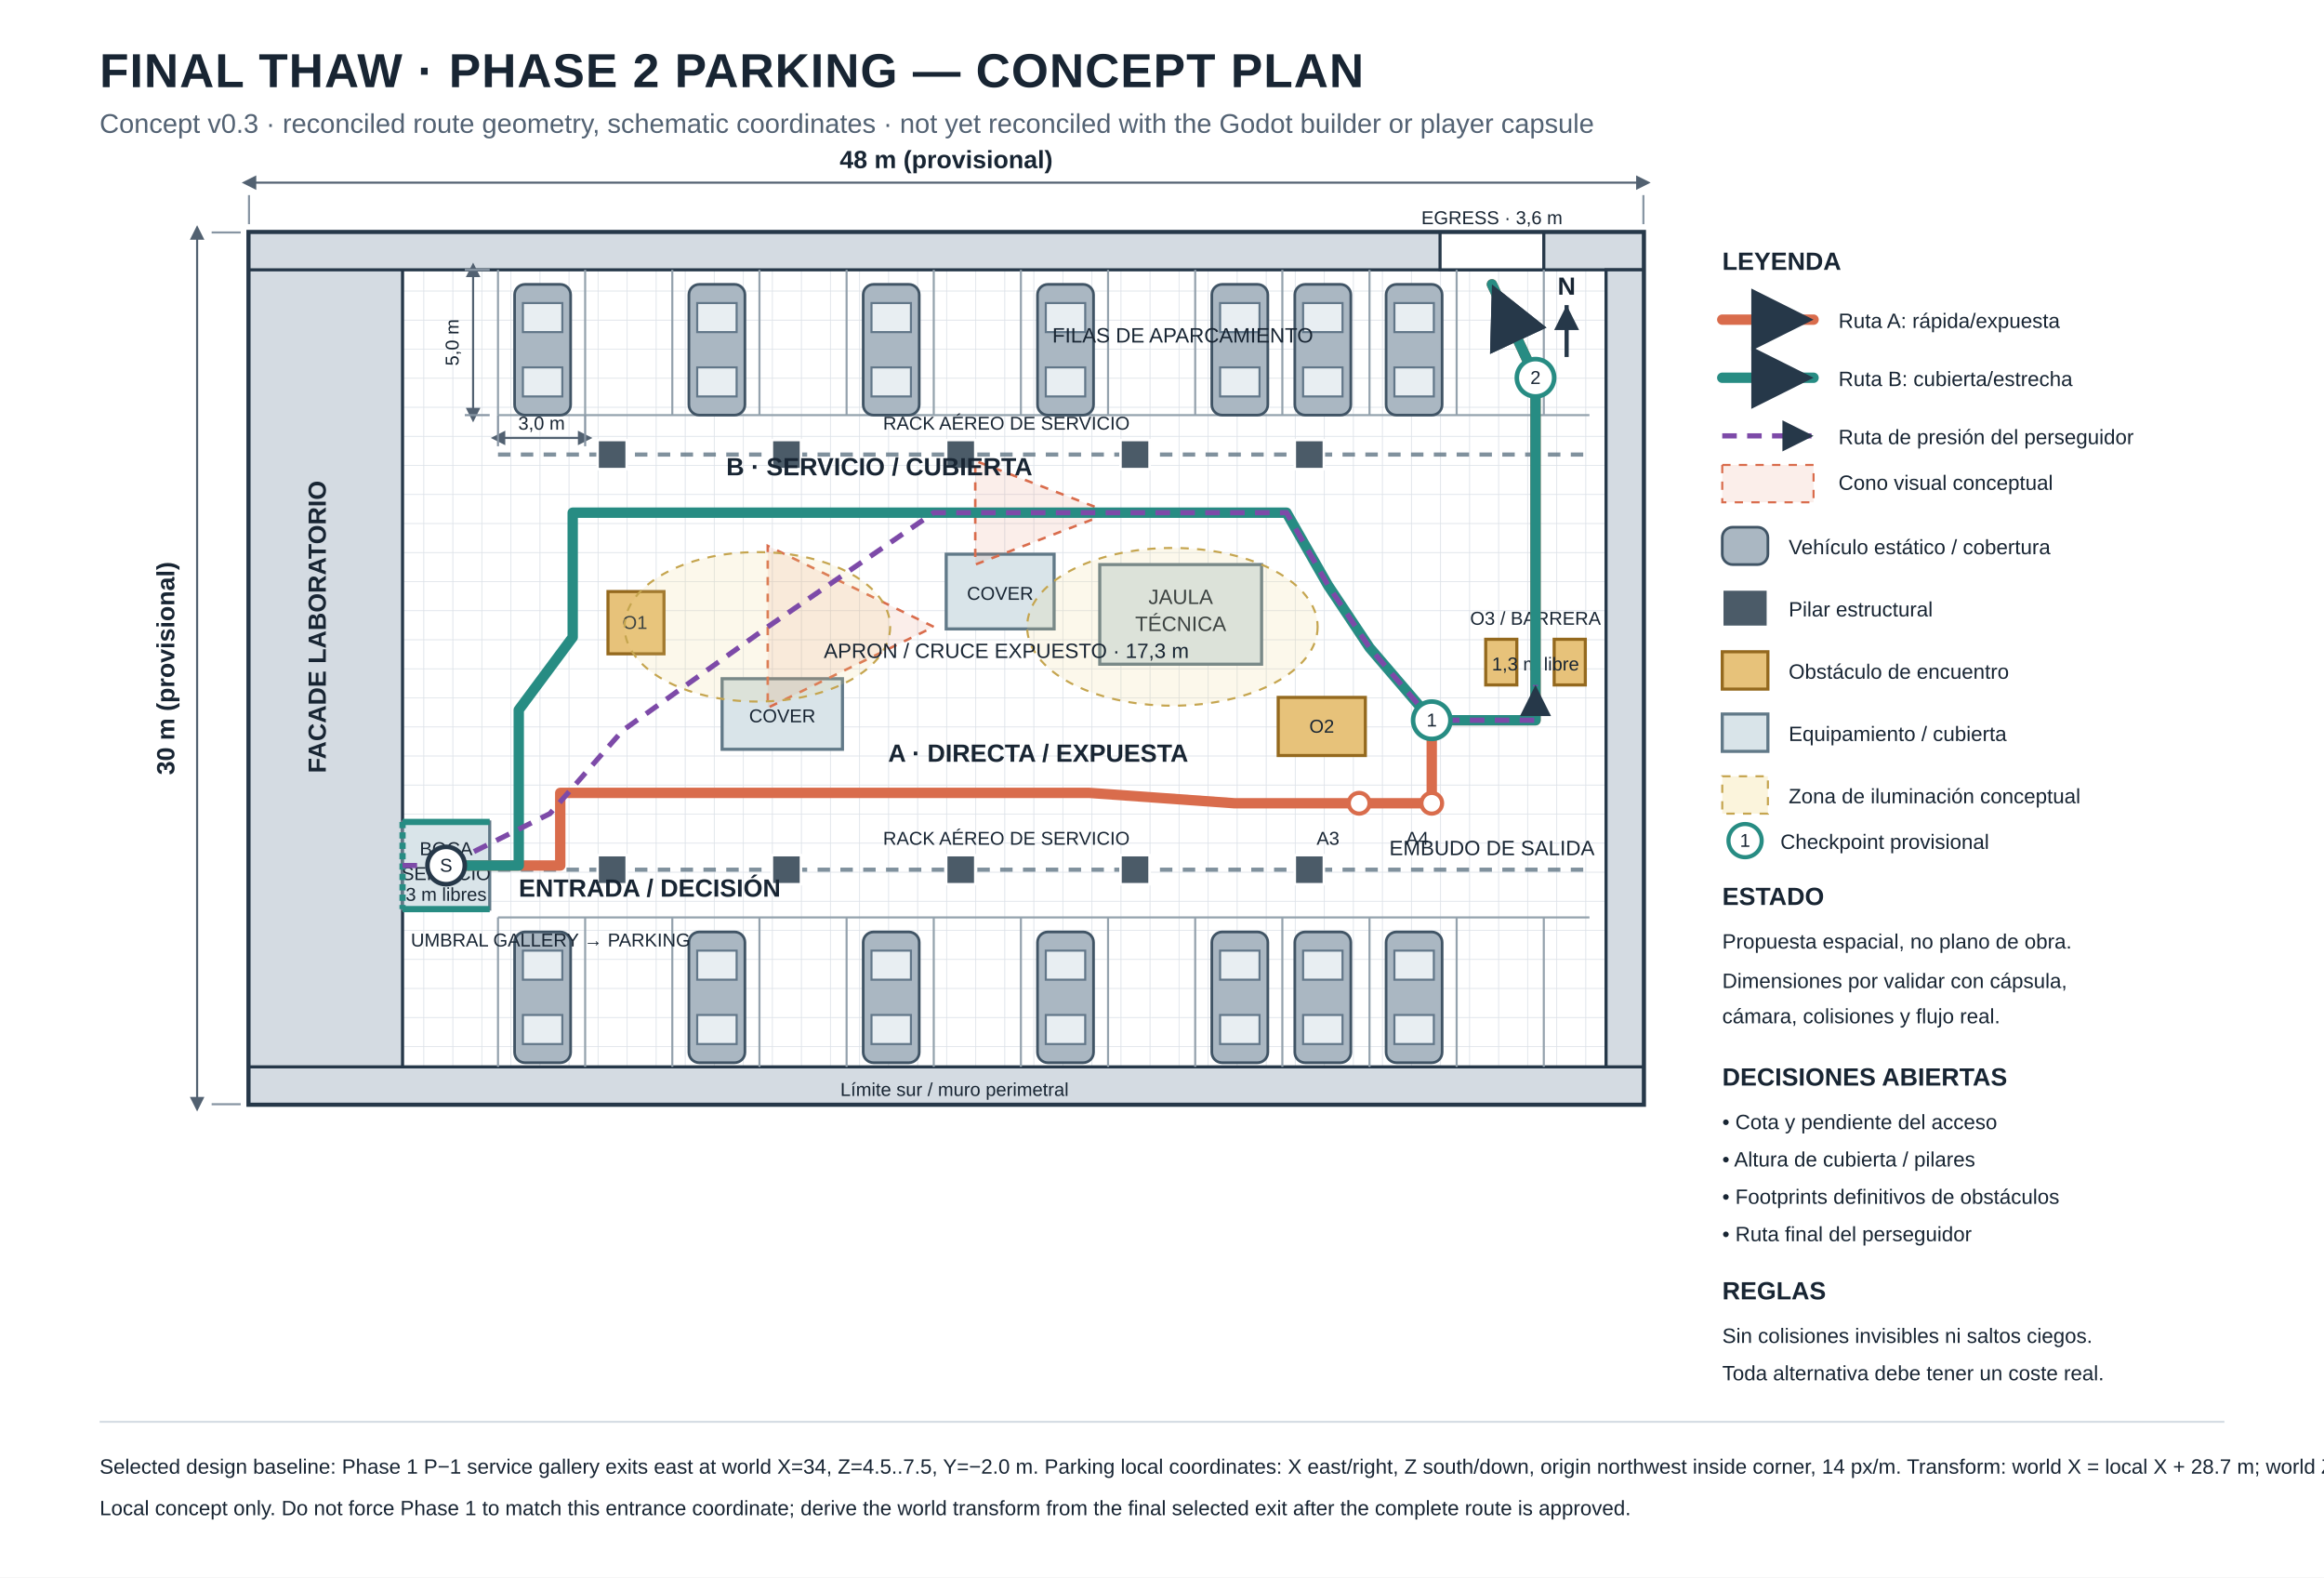
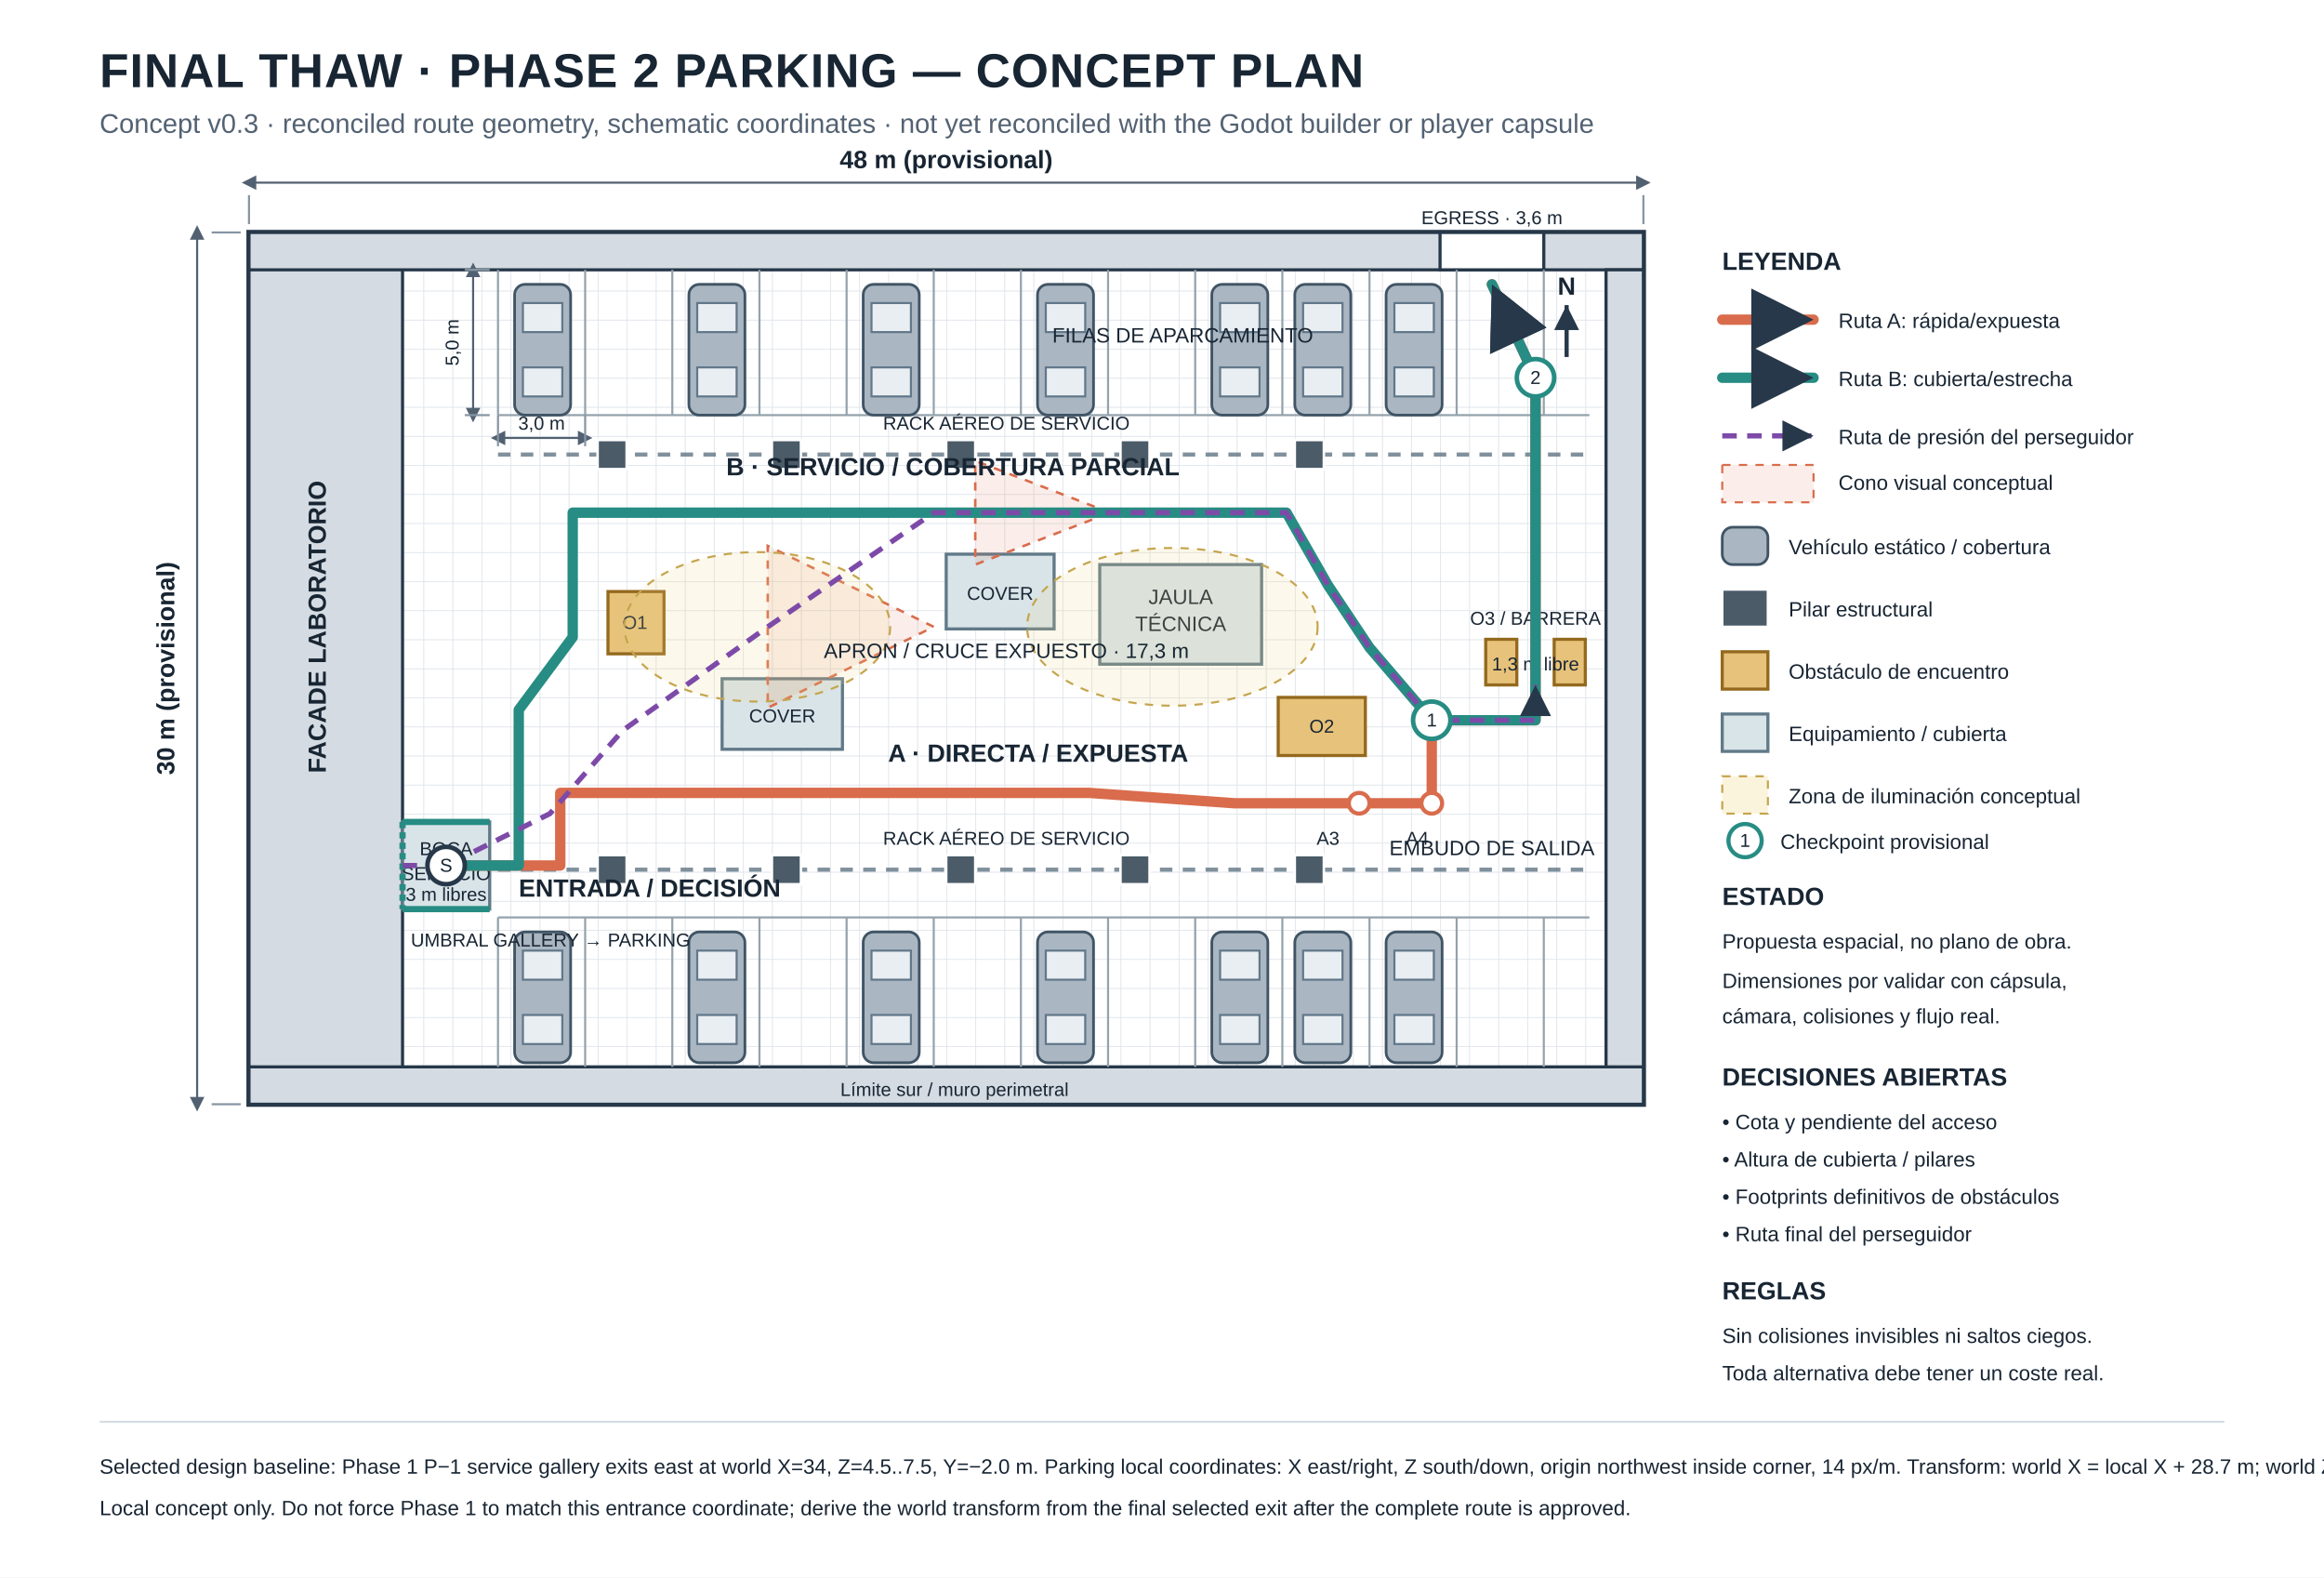
<svg xmlns="http://www.w3.org/2000/svg" width="1120" height="760" viewBox="0 0 1120 760">
  <defs>
    <pattern id="grid" width="14" height="14" patternUnits="userSpaceOnUse">
      <path d="M14 0H0V14" fill="none" stroke="#dce2e8" stroke-width="0.7" />
    </pattern>
    <marker id="arrow" markerWidth="8" markerHeight="8" refX="6" refY="3" orient="auto">
      <path d="M0,0 L6,3 L0,6 Z" fill="#263849" />
    </marker>
    <marker id="dim" markerWidth="7" markerHeight="7" refX="3.5" refY="3.5" orient="auto-start-reverse">
      <path d="M0,0 L7,3.5 L0,7 Z" fill="#526171" />
    </marker>
    <style>
      text{font-family:Arial,Helvetica,sans-serif;fill:#182533}
      .title{font-size:23px;font-weight:700;letter-spacing:.5px}
      .subtitle{font-size:13px;fill:#536273}
      .label{font-size:12px;font-weight:600}
      .small{font-size:10px}
      .tiny{font-size:9px}
      .boundary{fill:#f5f6f7;stroke:#263849;stroke-width:3}
      .wall{fill:#d4dbe2;stroke:#263849;stroke-width:1.5}
      .service{fill:#d9e4e9;stroke:#617988;stroke-width:1.5}
      .car{fill:#aab7c2;stroke:#405465;stroke-width:1.3;rx:5}
      .carGlass{fill:#e8eef2;stroke:#627789;stroke-width:1}
      .column{fill:#4b5b68;stroke:#fff;stroke-width:1.2}
      .obstacle{fill:#e7c27a;stroke:#94691e;stroke-width:1.5}
      .routeA{fill:none;stroke:#d96c4c;stroke-width:5;stroke-linecap:round;stroke-linejoin:round;marker-end:url(#arrow)}
      .routeB{fill:none;stroke:#278c83;stroke-width:5;stroke-linecap:round;stroke-linejoin:round;marker-end:url(#arrow)}
      .threat{fill:none;stroke:#7d4aa8;stroke-width:2.5;stroke-dasharray:7 5;marker-end:url(#arrow)}
      .dimline{stroke:#526171;stroke-width:1;marker-start:url(#dim);marker-end:url(#dim)}
      .thin{stroke:#8795a3;stroke-width:1;fill:none}
    </style>
  </defs>
  <rect width="1120" height="760" fill="#ffffff" />
  <text x="48" y="42" class="title">FINAL THAW · PHASE 2 PARKING — CONCEPT PLAN</text>
  <text x="48" y="64" class="subtitle">Concept v0.3 · reconciled route geometry, schematic coordinates · not yet reconciled with the Godot builder or player capsule</text>
  <g transform="translate(120 112)">
    <rect x="0" y="0" width="672" height="420" fill="url(#grid)" stroke="#263849" stroke-width="2.5" />
    <line x1="0" y1="-24" x2="672" y2="-24" class="dimline" />
    <line x1="0" y1="-18" x2="0" y2="-4" class="thin" />
    <line x1="672" y1="-18" x2="672" y2="-4" class="thin" />
    <text x="336" y="-31" class="label" text-anchor="middle">48 m (provisional)</text>
    <line x1="-25" y1="0" x2="-25" y2="420" class="dimline" />
    <line x1="-18" y1="0" x2="-4" y2="0" class="thin" />
    <line x1="-18" y1="420" x2="-4" y2="420" class="thin" />
    <text x="-36" y="210" class="label" text-anchor="middle" transform="rotate(-90 -36 210)">30 m (provisional)</text>
    <rect x="0" y="0" width="74" height="420" class="wall" />
    <text x="37" y="190" class="label" text-anchor="middle" transform="rotate(-90 37 190)">FACADE LABORATORIO</text>
    <rect x="74" y="284" width="42" height="42" class="service" />
    <text x="95" y="300" class="tiny" text-anchor="middle">BOCA</text>
    <text x="95" y="312" class="tiny" text-anchor="middle">SERVICIO</text>
    <path d="M74 284 H116 M74 326 H116" stroke="#278c83" stroke-width="3" />
    <path d="M74 284 V326" stroke="#278c83" stroke-width="3" stroke-dasharray="3 2" />
    <text x="95" y="322" class="tiny" text-anchor="middle">3 m libres</text>
    <rect x="0" y="0" width="672" height="18" class="wall" />
    <rect x="574" y="0" width="50" height="18" fill="#ffffff" stroke="#263849" stroke-width="1.5" />
    <text x="599" y="-4" class="tiny" text-anchor="middle">EGRESS · 3,6 m</text>
    <rect x="654" y="18" width="18" height="402" class="wall" />
    <rect x="0" y="402" width="672" height="18" class="wall" />
    <g stroke="#94a2ad" stroke-width="1" fill="none">
      <path d="M120 18V88 M162 18V88 M204 18V88 M246 18V88 M288 18V88 M330 18V88 M372 18V88 M414 18V88 M456 18V88 M498 18V88 M540 18V88 M582 18V88 M624 18V88" />
      <path d="M120 88H646" />
      <path d="M120 330V402 M162 330V402 M204 330V402 M246 330V402 M288 330V402 M330 330V402 M372 330V402 M414 330V402 M456 330V402 M498 330V402 M540 330V402 M582 330V402 M624 330V402" />
      <path d="M120 330H646" />
    </g>
    <line x1="120" y1="99" x2="162" y2="99" class="dimline" />
    <line x1="120" y1="88" x2="120" y2="103" class="thin" />
    <line x1="162" y1="88" x2="162" y2="103" class="thin" />
    <text x="141" y="95" class="tiny" text-anchor="middle">3,0 m</text>
    <line x1="108" y1="18" x2="108" y2="88" class="dimline" />
    <line x1="104" y1="18" x2="116" y2="18" class="thin" />
    <line x1="104" y1="88" x2="116" y2="88" class="thin" />
    <text x="101" y="53" class="tiny" text-anchor="middle" transform="rotate(-90 101 53)">5,0 m</text>
    <path d="M120 107 H646 M120 307 H646" fill="none" stroke="#607585" stroke-width="2" stroke-dasharray="6 5" opacity="0.8" />
    <text x="365" y="95" class="tiny" text-anchor="middle">RACK AÉREO DE SERVICIO</text>
    <text x="365" y="295" class="tiny" text-anchor="middle">RACK AÉREO DE SERVICIO</text>
    <g>
      <g transform="translate(128 25)">
        <rect class="car" width="27" height="63" />
        <rect class="carGlass" x="4" y="9" width="19" height="14" />
        <rect class="carGlass" x="4" y="40" width="19" height="14" />
      </g>
      <g transform="translate(212 25)">
        <rect class="car" width="27" height="63" />
        <rect class="carGlass" x="4" y="9" width="19" height="14" />
        <rect class="carGlass" x="4" y="40" width="19" height="14" />
      </g>
      <g transform="translate(296 25)">
        <rect class="car" width="27" height="63" />
        <rect class="carGlass" x="4" y="9" width="19" height="14" />
        <rect class="carGlass" x="4" y="40" width="19" height="14" />
      </g>
      <g transform="translate(380 25)">
        <rect class="car" width="27" height="63" />
        <rect class="carGlass" x="4" y="9" width="19" height="14" />
        <rect class="carGlass" x="4" y="40" width="19" height="14" />
      </g>
      <g transform="translate(464 25)">
        <rect class="car" width="27" height="63" />
        <rect class="carGlass" x="4" y="9" width="19" height="14" />
        <rect class="carGlass" x="4" y="40" width="19" height="14" />
      </g>
      <g transform="translate(504 25)">
        <rect class="car" width="27" height="63" />
        <rect class="carGlass" x="4" y="9" width="19" height="14" />
        <rect class="carGlass" x="4" y="40" width="19" height="14" />
      </g>
      <g transform="translate(548 25)">
        <rect class="car" width="27" height="63" />
        <rect class="carGlass" x="4" y="9" width="19" height="14" />
        <rect class="carGlass" x="4" y="40" width="19" height="14" />
      </g>
      <g transform="translate(128 337)">
        <rect class="car" width="27" height="63" />
        <rect class="carGlass" x="4" y="9" width="19" height="14" />
        <rect class="carGlass" x="4" y="40" width="19" height="14" />
      </g>
      <g transform="translate(212 337)">
        <rect class="car" width="27" height="63" />
        <rect class="carGlass" x="4" y="9" width="19" height="14" />
        <rect class="carGlass" x="4" y="40" width="19" height="14" />
      </g>
      <g transform="translate(296 337)">
        <rect class="car" width="27" height="63" />
        <rect class="carGlass" x="4" y="9" width="19" height="14" />
        <rect class="carGlass" x="4" y="40" width="19" height="14" />
      </g>
      <g transform="translate(380 337)">
        <rect class="car" width="27" height="63" />
        <rect class="carGlass" x="4" y="9" width="19" height="14" />
        <rect class="carGlass" x="4" y="40" width="19" height="14" />
      </g>
      <g transform="translate(464 337)">
        <rect class="car" width="27" height="63" />
        <rect class="carGlass" x="4" y="9" width="19" height="14" />
        <rect class="carGlass" x="4" y="40" width="19" height="14" />
      </g>
      <g transform="translate(504 337)">
        <rect class="car" width="27" height="63" />
        <rect class="carGlass" x="4" y="9" width="19" height="14" />
        <rect class="carGlass" x="4" y="40" width="19" height="14" />
      </g>
      <g transform="translate(548 337)">
        <rect class="car" width="27" height="63" />
        <rect class="carGlass" x="4" y="9" width="19" height="14" />
        <rect class="carGlass" x="4" y="40" width="19" height="14" />
      </g>
    </g>
    <g>
      <rect x="168" y="100" width="14" height="14" class="column" />
      <rect x="252" y="100" width="14" height="14" class="column" />
      <rect x="336" y="100" width="14" height="14" class="column" />
      <rect x="420" y="100" width="14" height="14" class="column" />
      <rect x="504" y="100" width="14" height="14" class="column" />
      <rect x="168" y="300" width="14" height="14" class="column" />
      <rect x="252" y="300" width="14" height="14" class="column" />
      <rect x="336" y="300" width="14" height="14" class="column" />
      <rect x="420" y="300" width="14" height="14" class="column" />
      <rect x="504" y="300" width="14" height="14" class="column" />
    </g>
    <rect x="410" y="160" width="78" height="48" class="service" />
    <text x="449" y="179" class="small" text-anchor="middle">JAULA</text>
    <text x="449" y="192" class="small" text-anchor="middle">TÉCNICA</text>
    <rect x="596" y="196" width="15" height="22" class="obstacle" />
    <rect x="629" y="196" width="15" height="22" class="obstacle" />
    <text x="620" y="189" class="tiny" text-anchor="middle">O3 / BARRERA</text>
    <text x="620" y="211" class="tiny" text-anchor="middle">1,3 m libre</text>
    <rect x="496" y="224" width="42" height="28" class="obstacle" />
    <text x="517" y="241" class="tiny" text-anchor="middle">O2</text>
    <rect x="228" y="215" width="58" height="34" class="service" />
    <text x="257" y="236" class="tiny" text-anchor="middle">COVER</text>
    <rect x="336" y="155" width="52" height="36" class="service" />
    <text x="362" y="177" class="tiny" text-anchor="middle">COVER</text>
    <rect x="173" y="173" width="27" height="30" class="obstacle" />
    <text x="186" y="191" class="tiny" text-anchor="middle">O1</text>
    <path d="M330 190 L250 151 L250 229 Z" fill="#d96c4c" fill-opacity=".12" stroke="#d96c4c" stroke-width="1.2" stroke-dasharray="4 4" />
    <path d="M415 135 L350 110 L350 160 Z" fill="#d96c4c" fill-opacity=".12" stroke="#d96c4c" stroke-width="1.2" stroke-dasharray="4 4" />
    <ellipse cx="245" cy="190" rx="64" ry="36" fill="#f0d88b" fill-opacity=".17" stroke="#c5a54f" stroke-width="1" stroke-dasharray="4 4" />
    <ellipse cx="445" cy="190" rx="70" ry="38" fill="#f0d88b" fill-opacity=".17" stroke="#c5a54f" stroke-width="1" stroke-dasharray="4 4" />
    <path d="M95 305 L130 305 L150 305 L150 270 L200 270 L270 270 L320 270 L405 270 L475 275 L535 275 L570 275 L570 235 L620 235 L620 218 L620 70 L599 25" class="routeA" />
    <path d="M95 305 L130 305 L130 230 L156 195 L156 135 L220 135 L290 135 L362 135 L415 135 L500 135 L520 170 L540 200 L570 235 L620 235 L620 218 L620 70 L599 25" class="routeB" />
    <path d="M74 305 L95 305 L145 280 L180 240 L250 190 L330 135 L415 135 L500 135 L520 170 L540 200 L570 235 L620 235 L620 218" class="threat" />
    <circle cx="535" cy="275" r="5" fill="#ffffff" stroke="#d96c4c" stroke-width="2" />
    <text x="520" y="295" class="tiny" text-anchor="middle">A3</text>
    <circle cx="570" cy="275" r="5" fill="#ffffff" stroke="#d96c4c" stroke-width="2" />
    <text x="563" y="295" class="tiny" text-anchor="middle">A4</text>
    <circle cx="95" cy="305" r="9" fill="#ffffff" stroke="#263849" stroke-width="2.2" />
    <text x="95" y="308" class="tiny" text-anchor="middle">S</text>
    <circle cx="570" cy="235" r="9" fill="#ffffff" stroke="#278c83" stroke-width="2.2" />
    <text x="570" y="238" class="tiny" text-anchor="middle">1</text>
    <circle cx="620" cy="70" r="9" fill="#ffffff" stroke="#278c83" stroke-width="2.2" />
    <text x="620" y="73" class="tiny" text-anchor="middle">2</text>
    <text x="78" y="344" class="tiny">UMBRAL GALLERY → PARKING</text>
    <text x="130" y="320" class="label">ENTRADA / DECISIÓN</text>
    <text x="308" y="255" class="label" fill="#b94e30">A · DIRECTA / EXPUESTA</text>
-     <text x="230" y="117" class="label" fill="#1b746d">B · SERVICIO / CUBIERTA</text>
+     <text x="230" y="117" class="label" fill="#1b746d">B · SERVICIO / COBERTURA PARCIAL</text>
    <text x="365" y="205" class="small" text-anchor="middle">APRON / CRUCE EXPUESTO · 17,3 m</text>
    <text x="599" y="300" class="small" text-anchor="middle">EMBUDO DE SALIDA</text>
    <text x="450" y="53" class="small" text-anchor="middle">FILAS DE APARCAMIENTO</text>
    <text x="340" y="416" class="tiny" text-anchor="middle">Límite sur / muro perimetral</text>
    <path d="M635 60 L635 35" stroke="#263849" stroke-width="2" marker-end="url(#arrow)" />
    <text x="635" y="30" class="label" text-anchor="middle">N</text>
  </g>
  <g transform="translate(830 130)">
    <text x="0" y="0" class="label">LEYENDA</text>
    <line x1="0" y1="24" x2="44" y2="24" class="routeA" />
    <text x="56" y="28" class="small">Ruta A: rápida/expuesta</text>
    <line x1="0" y1="52" x2="44" y2="52" class="routeB" />
    <text x="56" y="56" class="small">Ruta B: cubierta/estrecha</text>
    <line x1="0" y1="80" x2="44" y2="80" class="threat" />
    <text x="56" y="84" class="small">Ruta de presión del perseguidor</text>
    <rect x="0" y="94" width="44" height="18" fill="#d96c4c" fill-opacity=".12" stroke="#d96c4c" stroke-dasharray="4 4" />
    <text x="56" y="106" class="small">Cono visual conceptual</text>
    <rect x="0" y="124" width="22" height="18" class="car" />
    <text x="32" y="137" class="small">Vehículo estático / cobertura</text>
    <rect x="0" y="154" width="22" height="18" class="column" />
    <text x="32" y="167" class="small">Pilar estructural</text>
    <rect x="0" y="184" width="22" height="18" class="obstacle" />
    <text x="32" y="197" class="small">Obstáculo de encuentro</text>
    <rect x="0" y="214" width="22" height="18" class="service" />
    <text x="32" y="227" class="small">Equipamiento / cubierta</text>
    <rect x="0" y="244" width="22" height="18" fill="#f0d88b" fill-opacity=".3" stroke="#c5a54f" stroke-dasharray="4 4" />
    <text x="32" y="257" class="small">Zona de iluminación conceptual</text>
    <circle cx="11" cy="275" r="8" fill="#fff" stroke="#278c83" stroke-width="2" />
    <text x="11" y="278" class="tiny" text-anchor="middle">1</text>
    <text x="28" y="279" class="small">Checkpoint provisional</text>
    <text x="0" y="306" class="label">ESTADO</text>
    <text x="0" y="327" class="small">Propuesta espacial, no plano de obra.</text>
    <text x="0" y="346" class="small">Dimensiones por validar con cápsula,</text>
    <text x="0" y="363" class="small">cámara, colisiones y flujo real.</text>
    <text x="0" y="393" class="label">DECISIONES ABIERTAS</text>
    <text x="0" y="414" class="small">• Cota y pendiente del acceso</text>
    <text x="0" y="432" class="small">• Altura de cubierta / pilares</text>
    <text x="0" y="450" class="small">• Footprints definitivos de obstáculos</text>
    <text x="0" y="468" class="small">• Ruta final del perseguidor</text>
    <text x="0" y="496" class="label">REGLAS</text>
    <text x="0" y="517" class="small">Sin colisiones invisibles ni saltos ciegos.</text>
    <text x="0" y="535" class="small">Toda alternativa debe tener un coste real.</text>
  </g>
  <line x1="48" y1="685" x2="1072" y2="685" stroke="#d6dde4" />
  <text x="48" y="710" class="small">Selected design baseline: Phase 1 P−1 service gallery exits east at world X=34, Z=4.5..7.5, Y=−2.0 m. Parking local coordinates: X east/right, Z south/down, origin northwest inside corner, 14 px/m. Transform: world X = local X + 28.7 m; world Z = local Z − 15.8 m. The 3.0 m threshold plane (local X≈5.3, Z≈21.8) maps to world (34, 6); safe spawn (local X≈6.8, Z≈21.8) maps to (35.5, 6); far egress (local X≈42.8, Z≈1.8) maps to (71.5, −14). Pavement datum Y=−2.0 m. Verify against scene geometry before implementation.</text>
  <text x="48" y="730" class="small">Local concept only. Do not force Phase 1 to match this entrance coordinate; derive the world transform from the final selected exit after the complete route is approved.</text>
</svg>
